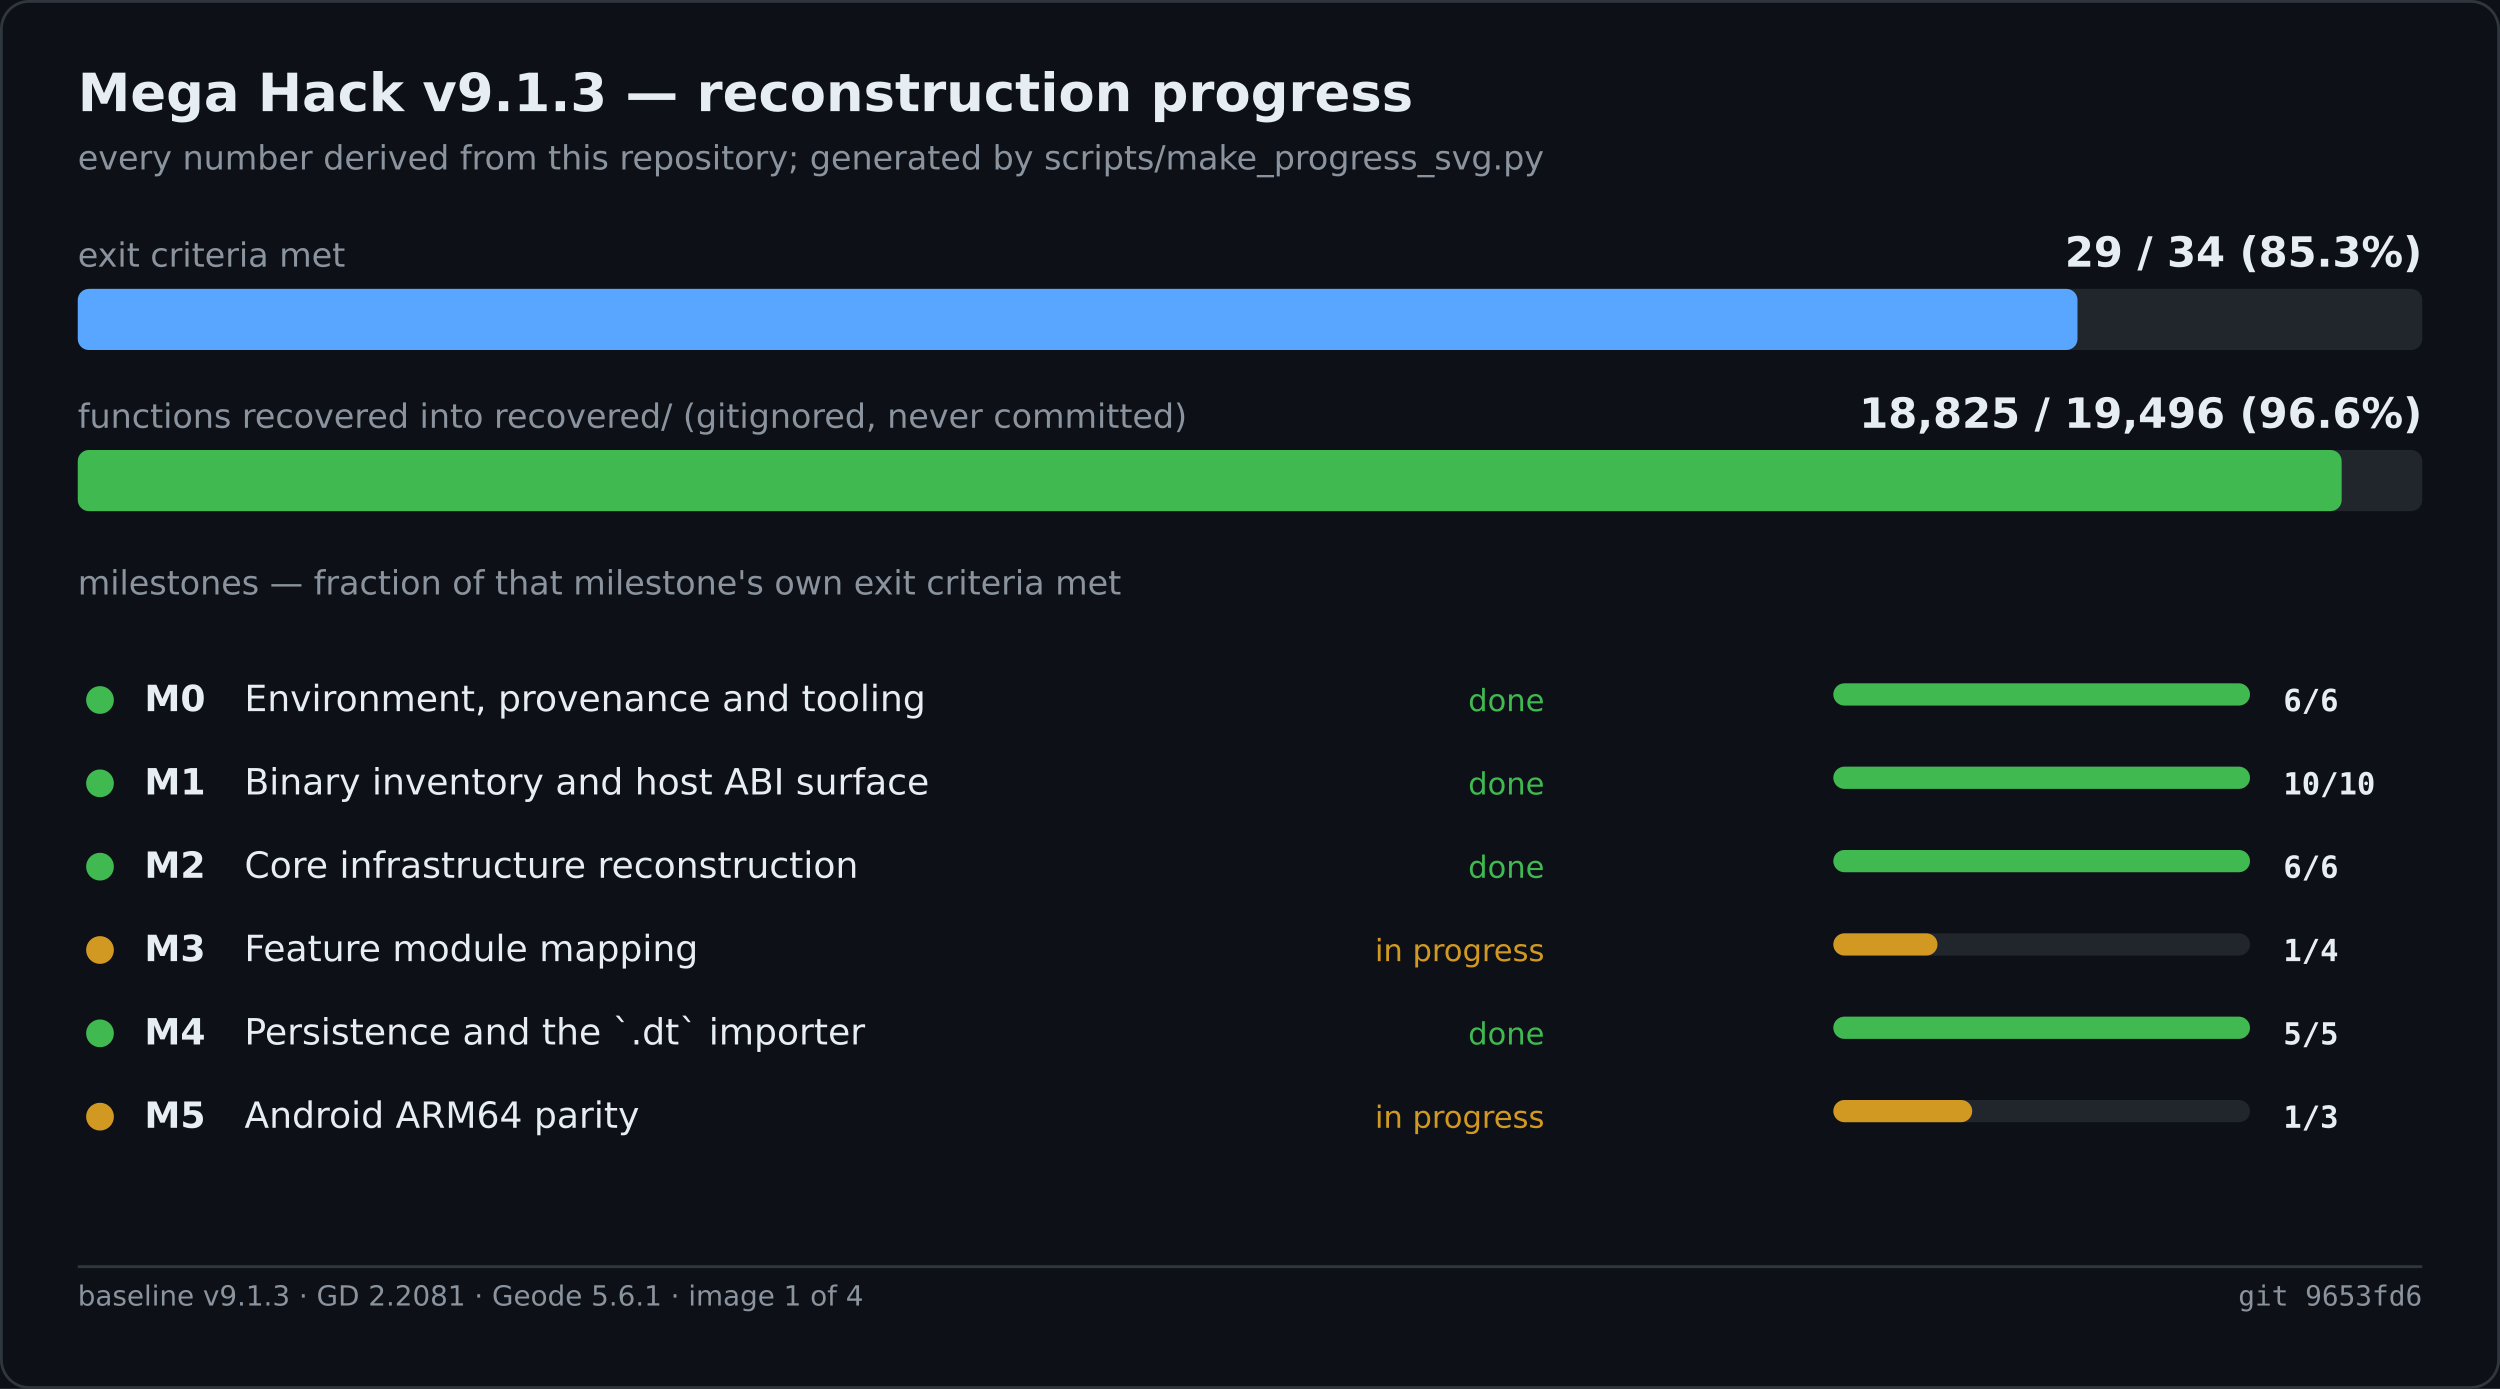
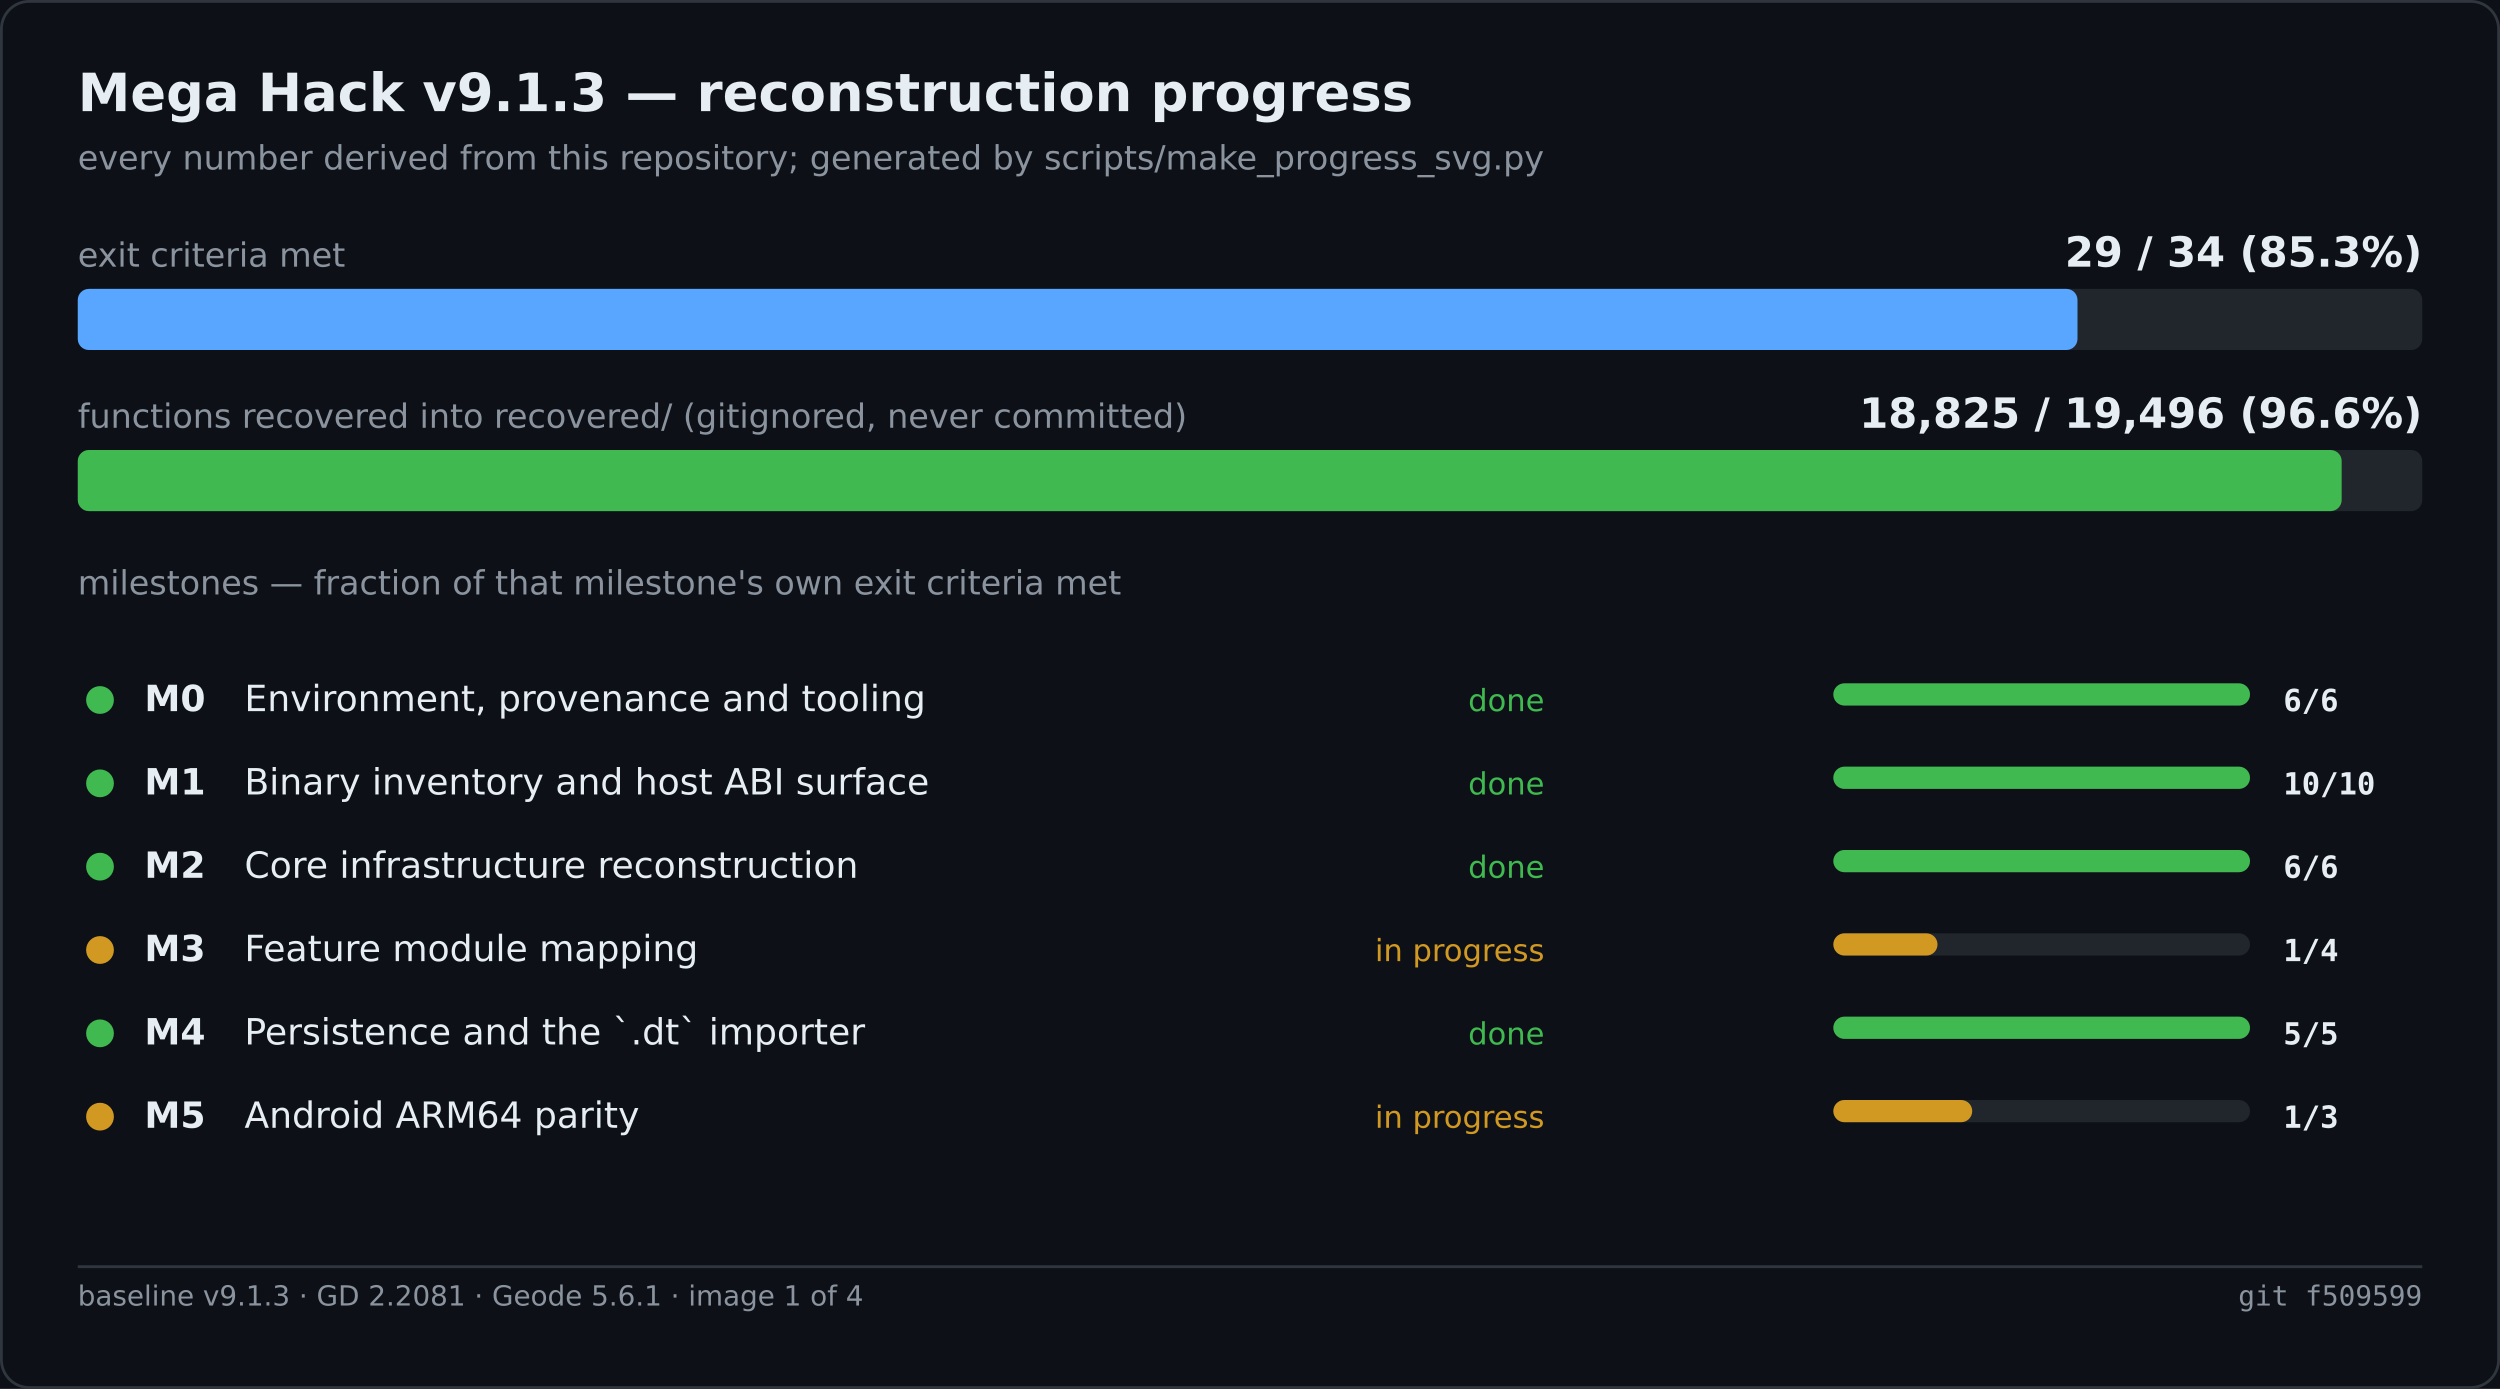
<svg xmlns="http://www.w3.org/2000/svg" width="900" height="500" viewBox="0 0 900 500" role="img" aria-label="Mega Hack v9.1.3 — reconstruction progress">
  <rect width="900" height="500" fill="#0d1117" />
  <rect x="0.5" y="0.5" width="899" height="499" fill="none" stroke="#30363d" rx="10" />
  <text x="28" y="40" font-family="Segoe UI,DejaVu Sans,Helvetica,sans-serif" font-size="19" font-weight="600" fill="#e6edf3">Mega Hack v9.1.3 — reconstruction progress</text>
  <text x="28" y="61" font-family="Segoe UI,DejaVu Sans,Helvetica,sans-serif" font-size="12" fill="#8b949e">every number derived from this repository; generated by scripts/make_progress_svg.py</text>
  <text x="28.0" y="96.0" font-family="Segoe UI,DejaVu Sans,Helvetica,sans-serif" font-size="12" fill="#8b949e">exit criteria met</text>
  <text x="872.0" y="96.0" font-family="Segoe UI,DejaVu Sans,Helvetica,sans-serif" font-size="15" fill="#e6edf3" font-weight="600" text-anchor="end">29 / 34   (85.3%)</text>
  <rect x="28.0" y="104.0" width="844.0" height="22.0" fill="#21262d" rx="4" />
  <rect x="28.0" y="104.0" width="719.9" height="22.0" fill="#58a6ff" rx="4" />
  <text x="28.0" y="154.0" font-family="Segoe UI,DejaVu Sans,Helvetica,sans-serif" font-size="12" fill="#8b949e">functions recovered into recovered/ (gitignored, never committed)</text>
  <text x="872.0" y="154.0" font-family="Segoe UI,DejaVu Sans,Helvetica,sans-serif" font-size="15" fill="#e6edf3" font-weight="600" text-anchor="end">18,825 / 19,496   (96.6%)</text>
  <rect x="28.0" y="162.0" width="844.0" height="22.0" fill="#21262d" rx="4" />
  <rect x="28.0" y="162.0" width="815.0" height="22.0" fill="#3fb950" rx="4" />
  <text x="28.0" y="214.0" font-family="Segoe UI,DejaVu Sans,Helvetica,sans-serif" font-size="12" fill="#8b949e">milestones — fraction of that milestone's own exit criteria met</text>
  <circle cx="36.0" cy="252.0" r="5" fill="#3fb950" />
  <text x="52.0" y="256.0" font-family="Segoe UI,DejaVu Sans,Helvetica,sans-serif" font-size="13" fill="#e6edf3" font-weight="600">M0</text>
  <text x="88.0" y="256.0" font-family="Segoe UI,DejaVu Sans,Helvetica,sans-serif" font-size="13" fill="#e6edf3">Environment, provenance and tooling</text>
  <text x="556.0" y="256.0" font-family="Segoe UI,DejaVu Sans,Helvetica,sans-serif" font-size="11" fill="#3fb950" text-anchor="end">done</text>
  <rect x="660.0" y="246.0" width="150.0" height="8.0" fill="#21262d" rx="4" />
  <rect x="660.0" y="246.0" width="150.0" height="8.0" fill="#3fb950" rx="4" />
  <text x="822.0" y="256.0" font-family="Cascadia Mono,Consolas,DejaVu Sans Mono,monospace" font-size="11" fill="#e6edf3" font-weight="600">6/6</text>
  <circle cx="36.0" cy="282.0" r="5" fill="#3fb950" />
  <text x="52.0" y="286.0" font-family="Segoe UI,DejaVu Sans,Helvetica,sans-serif" font-size="13" fill="#e6edf3" font-weight="600">M1</text>
  <text x="88.0" y="286.0" font-family="Segoe UI,DejaVu Sans,Helvetica,sans-serif" font-size="13" fill="#e6edf3">Binary inventory and host ABI surface</text>
  <text x="556.0" y="286.0" font-family="Segoe UI,DejaVu Sans,Helvetica,sans-serif" font-size="11" fill="#3fb950" text-anchor="end">done</text>
  <rect x="660.0" y="276.0" width="150.0" height="8.0" fill="#21262d" rx="4" />
  <rect x="660.0" y="276.0" width="150.0" height="8.0" fill="#3fb950" rx="4" />
  <text x="822.0" y="286.0" font-family="Cascadia Mono,Consolas,DejaVu Sans Mono,monospace" font-size="11" fill="#e6edf3" font-weight="600">10/10</text>
  <circle cx="36.0" cy="312.0" r="5" fill="#3fb950" />
  <text x="52.0" y="316.0" font-family="Segoe UI,DejaVu Sans,Helvetica,sans-serif" font-size="13" fill="#e6edf3" font-weight="600">M2</text>
  <text x="88.0" y="316.0" font-family="Segoe UI,DejaVu Sans,Helvetica,sans-serif" font-size="13" fill="#e6edf3">Core infrastructure reconstruction</text>
  <text x="556.0" y="316.0" font-family="Segoe UI,DejaVu Sans,Helvetica,sans-serif" font-size="11" fill="#3fb950" text-anchor="end">done</text>
  <rect x="660.0" y="306.0" width="150.0" height="8.0" fill="#21262d" rx="4" />
  <rect x="660.0" y="306.0" width="150.0" height="8.0" fill="#3fb950" rx="4" />
  <text x="822.0" y="316.0" font-family="Cascadia Mono,Consolas,DejaVu Sans Mono,monospace" font-size="11" fill="#e6edf3" font-weight="600">6/6</text>
  <circle cx="36.0" cy="342.0" r="5" fill="#d29922" />
  <text x="52.0" y="346.0" font-family="Segoe UI,DejaVu Sans,Helvetica,sans-serif" font-size="13" fill="#e6edf3" font-weight="600">M3</text>
  <text x="88.0" y="346.0" font-family="Segoe UI,DejaVu Sans,Helvetica,sans-serif" font-size="13" fill="#e6edf3">Feature module mapping</text>
  <text x="556.0" y="346.0" font-family="Segoe UI,DejaVu Sans,Helvetica,sans-serif" font-size="11" fill="#d29922" text-anchor="end">in progress</text>
  <rect x="660.0" y="336.0" width="150.0" height="8.0" fill="#21262d" rx="4" />
  <rect x="660.0" y="336.0" width="37.5" height="8.0" fill="#d29922" rx="4" />
  <text x="822.0" y="346.0" font-family="Cascadia Mono,Consolas,DejaVu Sans Mono,monospace" font-size="11" fill="#e6edf3" font-weight="600">1/4</text>
  <circle cx="36.0" cy="372.0" r="5" fill="#3fb950" />
  <text x="52.0" y="376.0" font-family="Segoe UI,DejaVu Sans,Helvetica,sans-serif" font-size="13" fill="#e6edf3" font-weight="600">M4</text>
  <text x="88.0" y="376.0" font-family="Segoe UI,DejaVu Sans,Helvetica,sans-serif" font-size="13" fill="#e6edf3">Persistence and the `.dt` importer</text>
  <text x="556.0" y="376.0" font-family="Segoe UI,DejaVu Sans,Helvetica,sans-serif" font-size="11" fill="#3fb950" text-anchor="end">done</text>
  <rect x="660.0" y="366.0" width="150.0" height="8.0" fill="#21262d" rx="4" />
  <rect x="660.0" y="366.0" width="150.0" height="8.0" fill="#3fb950" rx="4" />
  <text x="822.0" y="376.0" font-family="Cascadia Mono,Consolas,DejaVu Sans Mono,monospace" font-size="11" fill="#e6edf3" font-weight="600">5/5</text>
  <circle cx="36.0" cy="402.0" r="5" fill="#d29922" />
  <text x="52.0" y="406.0" font-family="Segoe UI,DejaVu Sans,Helvetica,sans-serif" font-size="13" fill="#e6edf3" font-weight="600">M5</text>
  <text x="88.0" y="406.0" font-family="Segoe UI,DejaVu Sans,Helvetica,sans-serif" font-size="13" fill="#e6edf3">Android ARM64 parity</text>
  <text x="556.0" y="406.0" font-family="Segoe UI,DejaVu Sans,Helvetica,sans-serif" font-size="11" fill="#d29922" text-anchor="end">in progress</text>
  <rect x="660.0" y="396.0" width="150.0" height="8.0" fill="#21262d" rx="4" />
  <rect x="660.0" y="396.0" width="50.0" height="8.0" fill="#d29922" rx="4" />
  <text x="822.0" y="406.0" font-family="Cascadia Mono,Consolas,DejaVu Sans Mono,monospace" font-size="11" fill="#e6edf3" font-weight="600">1/3</text>
  <line x1="28.0" y1="456.0" x2="872.0" y2="456.0" stroke="#30363d" stroke-width="1" />
  <text x="28.0" y="470.0" font-family="Segoe UI,DejaVu Sans,Helvetica,sans-serif" font-size="10" fill="#8b949e">baseline v9.1.3 · GD 2.2081 · Geode 5.6.1 · image 1 of 4</text>
-   <text x="872.0" y="470.0" font-family="Cascadia Mono,Consolas,DejaVu Sans Mono,monospace" font-size="10" fill="#8b949e" text-anchor="end">git 9653fd6</text>
+   <text x="872.0" y="470.0" font-family="Cascadia Mono,Consolas,DejaVu Sans Mono,monospace" font-size="10" fill="#8b949e" text-anchor="end">git f509599</text>
</svg>
